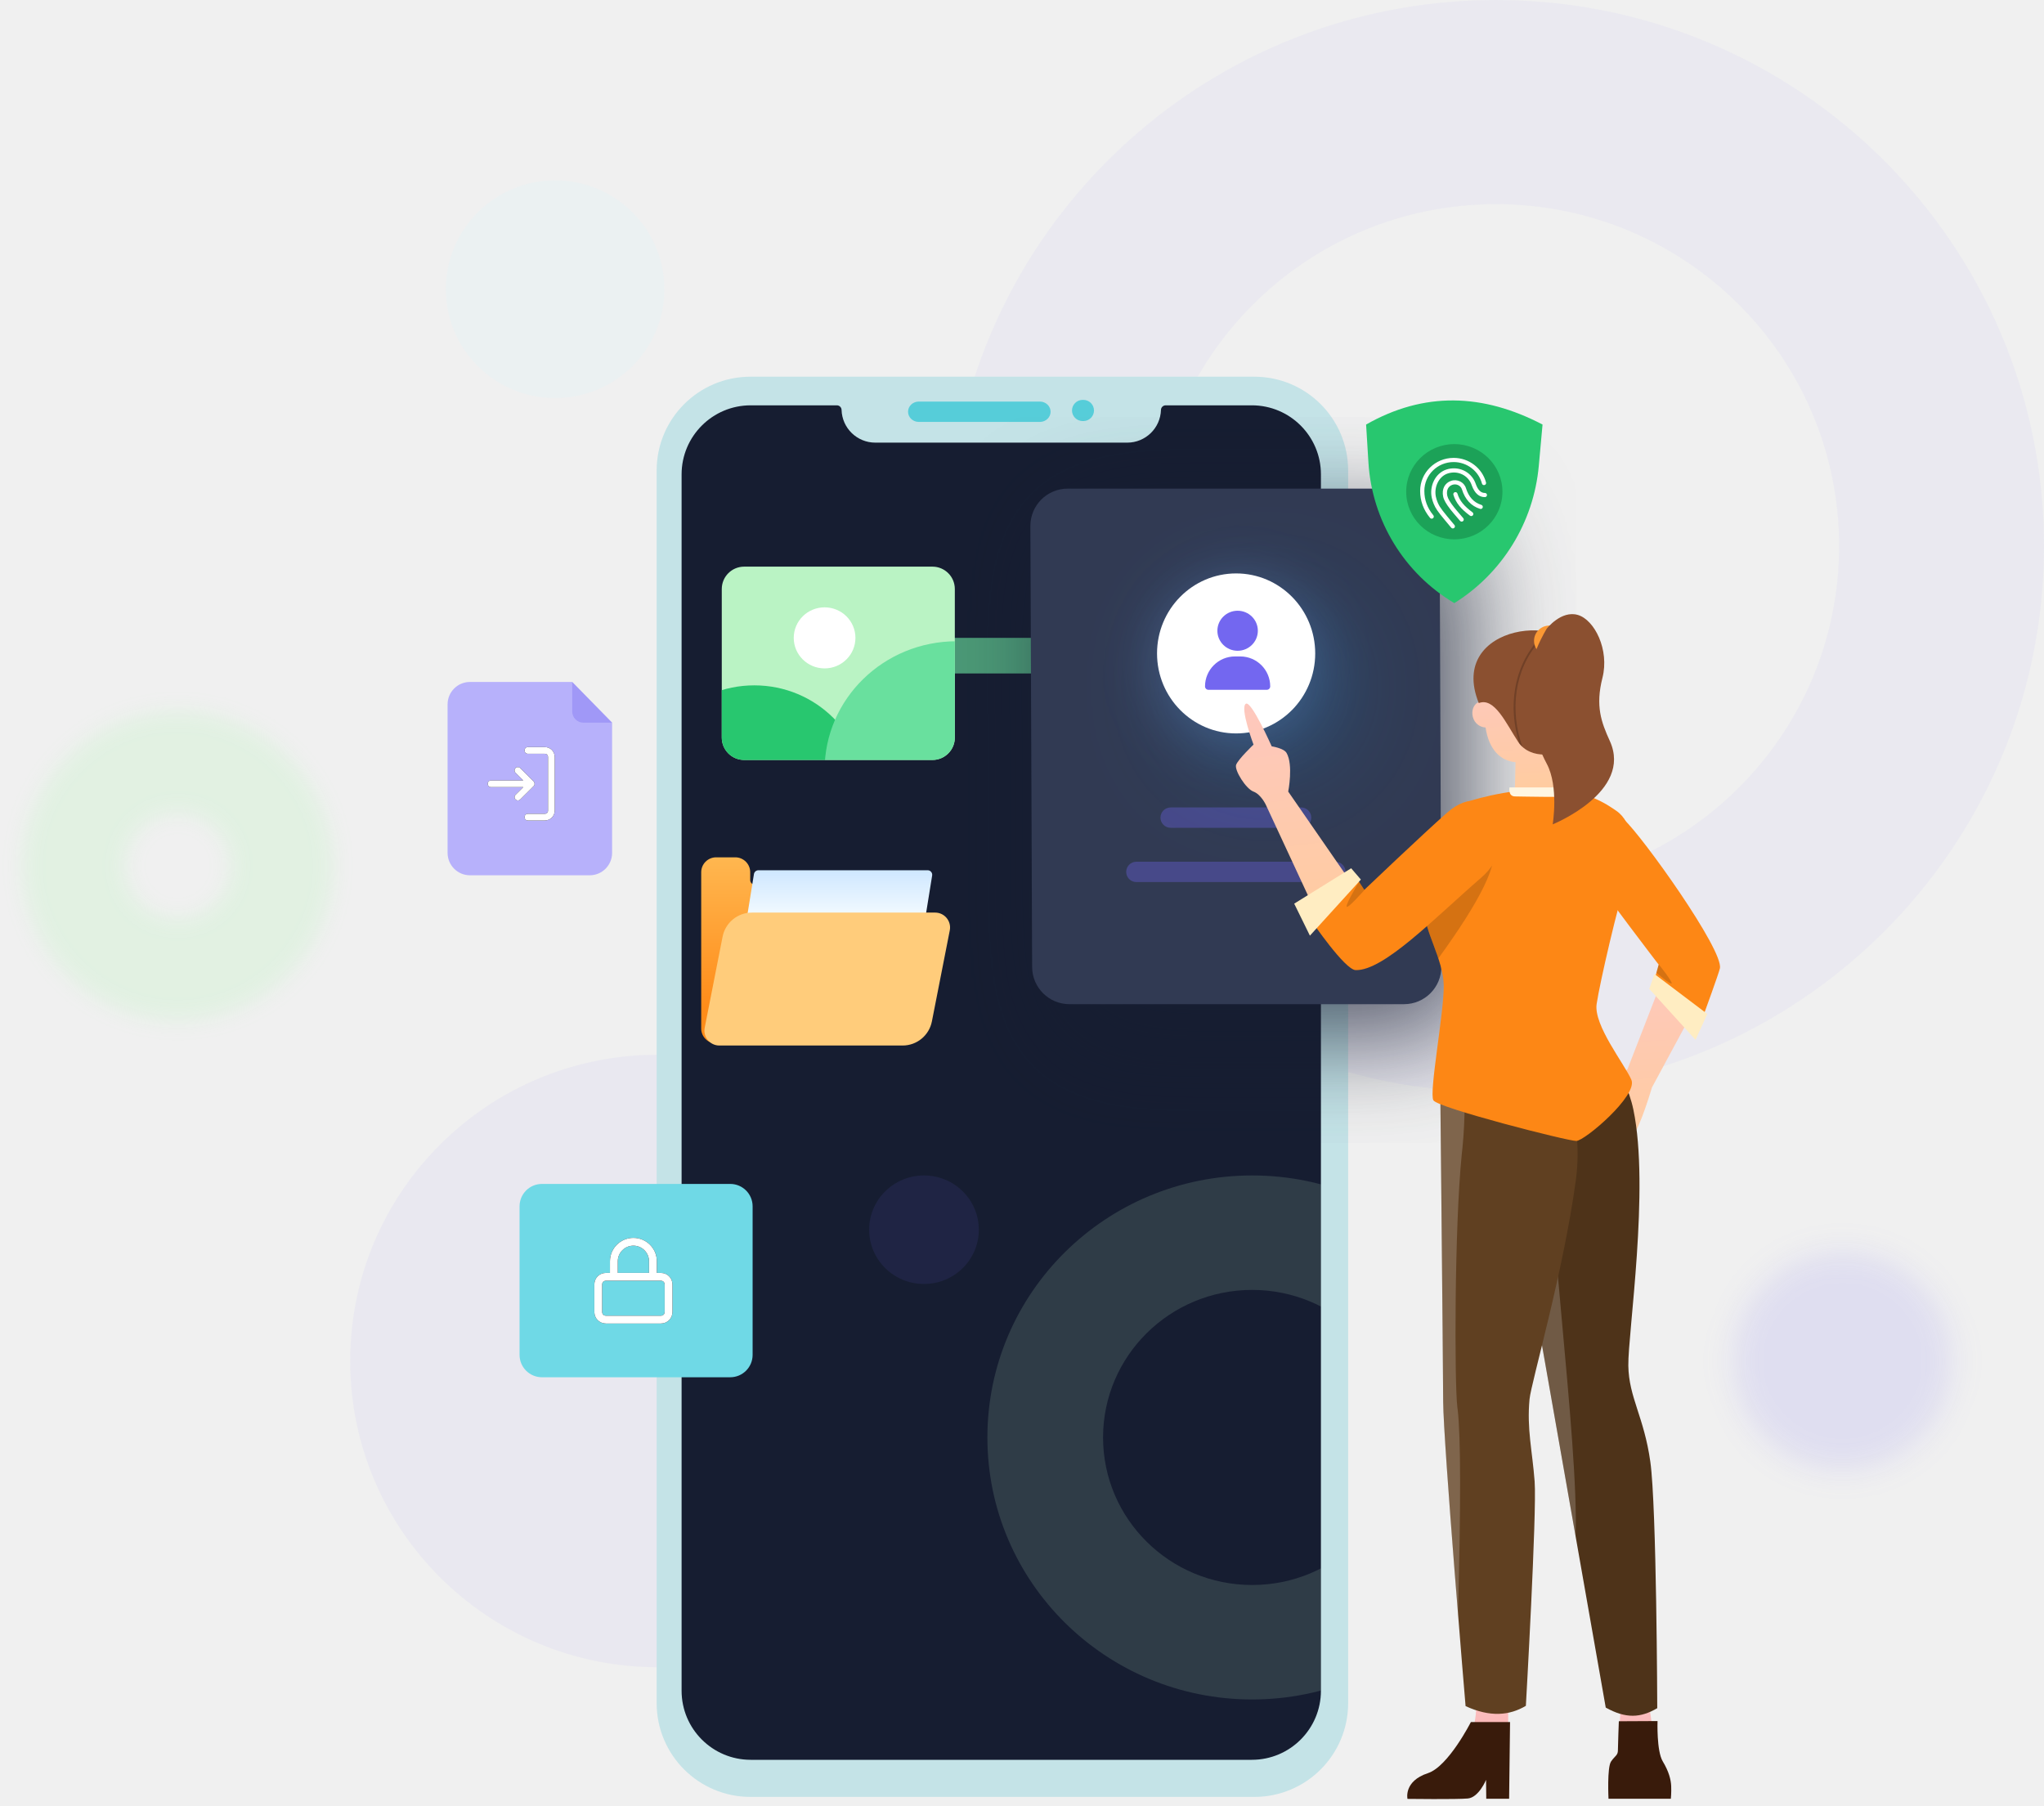
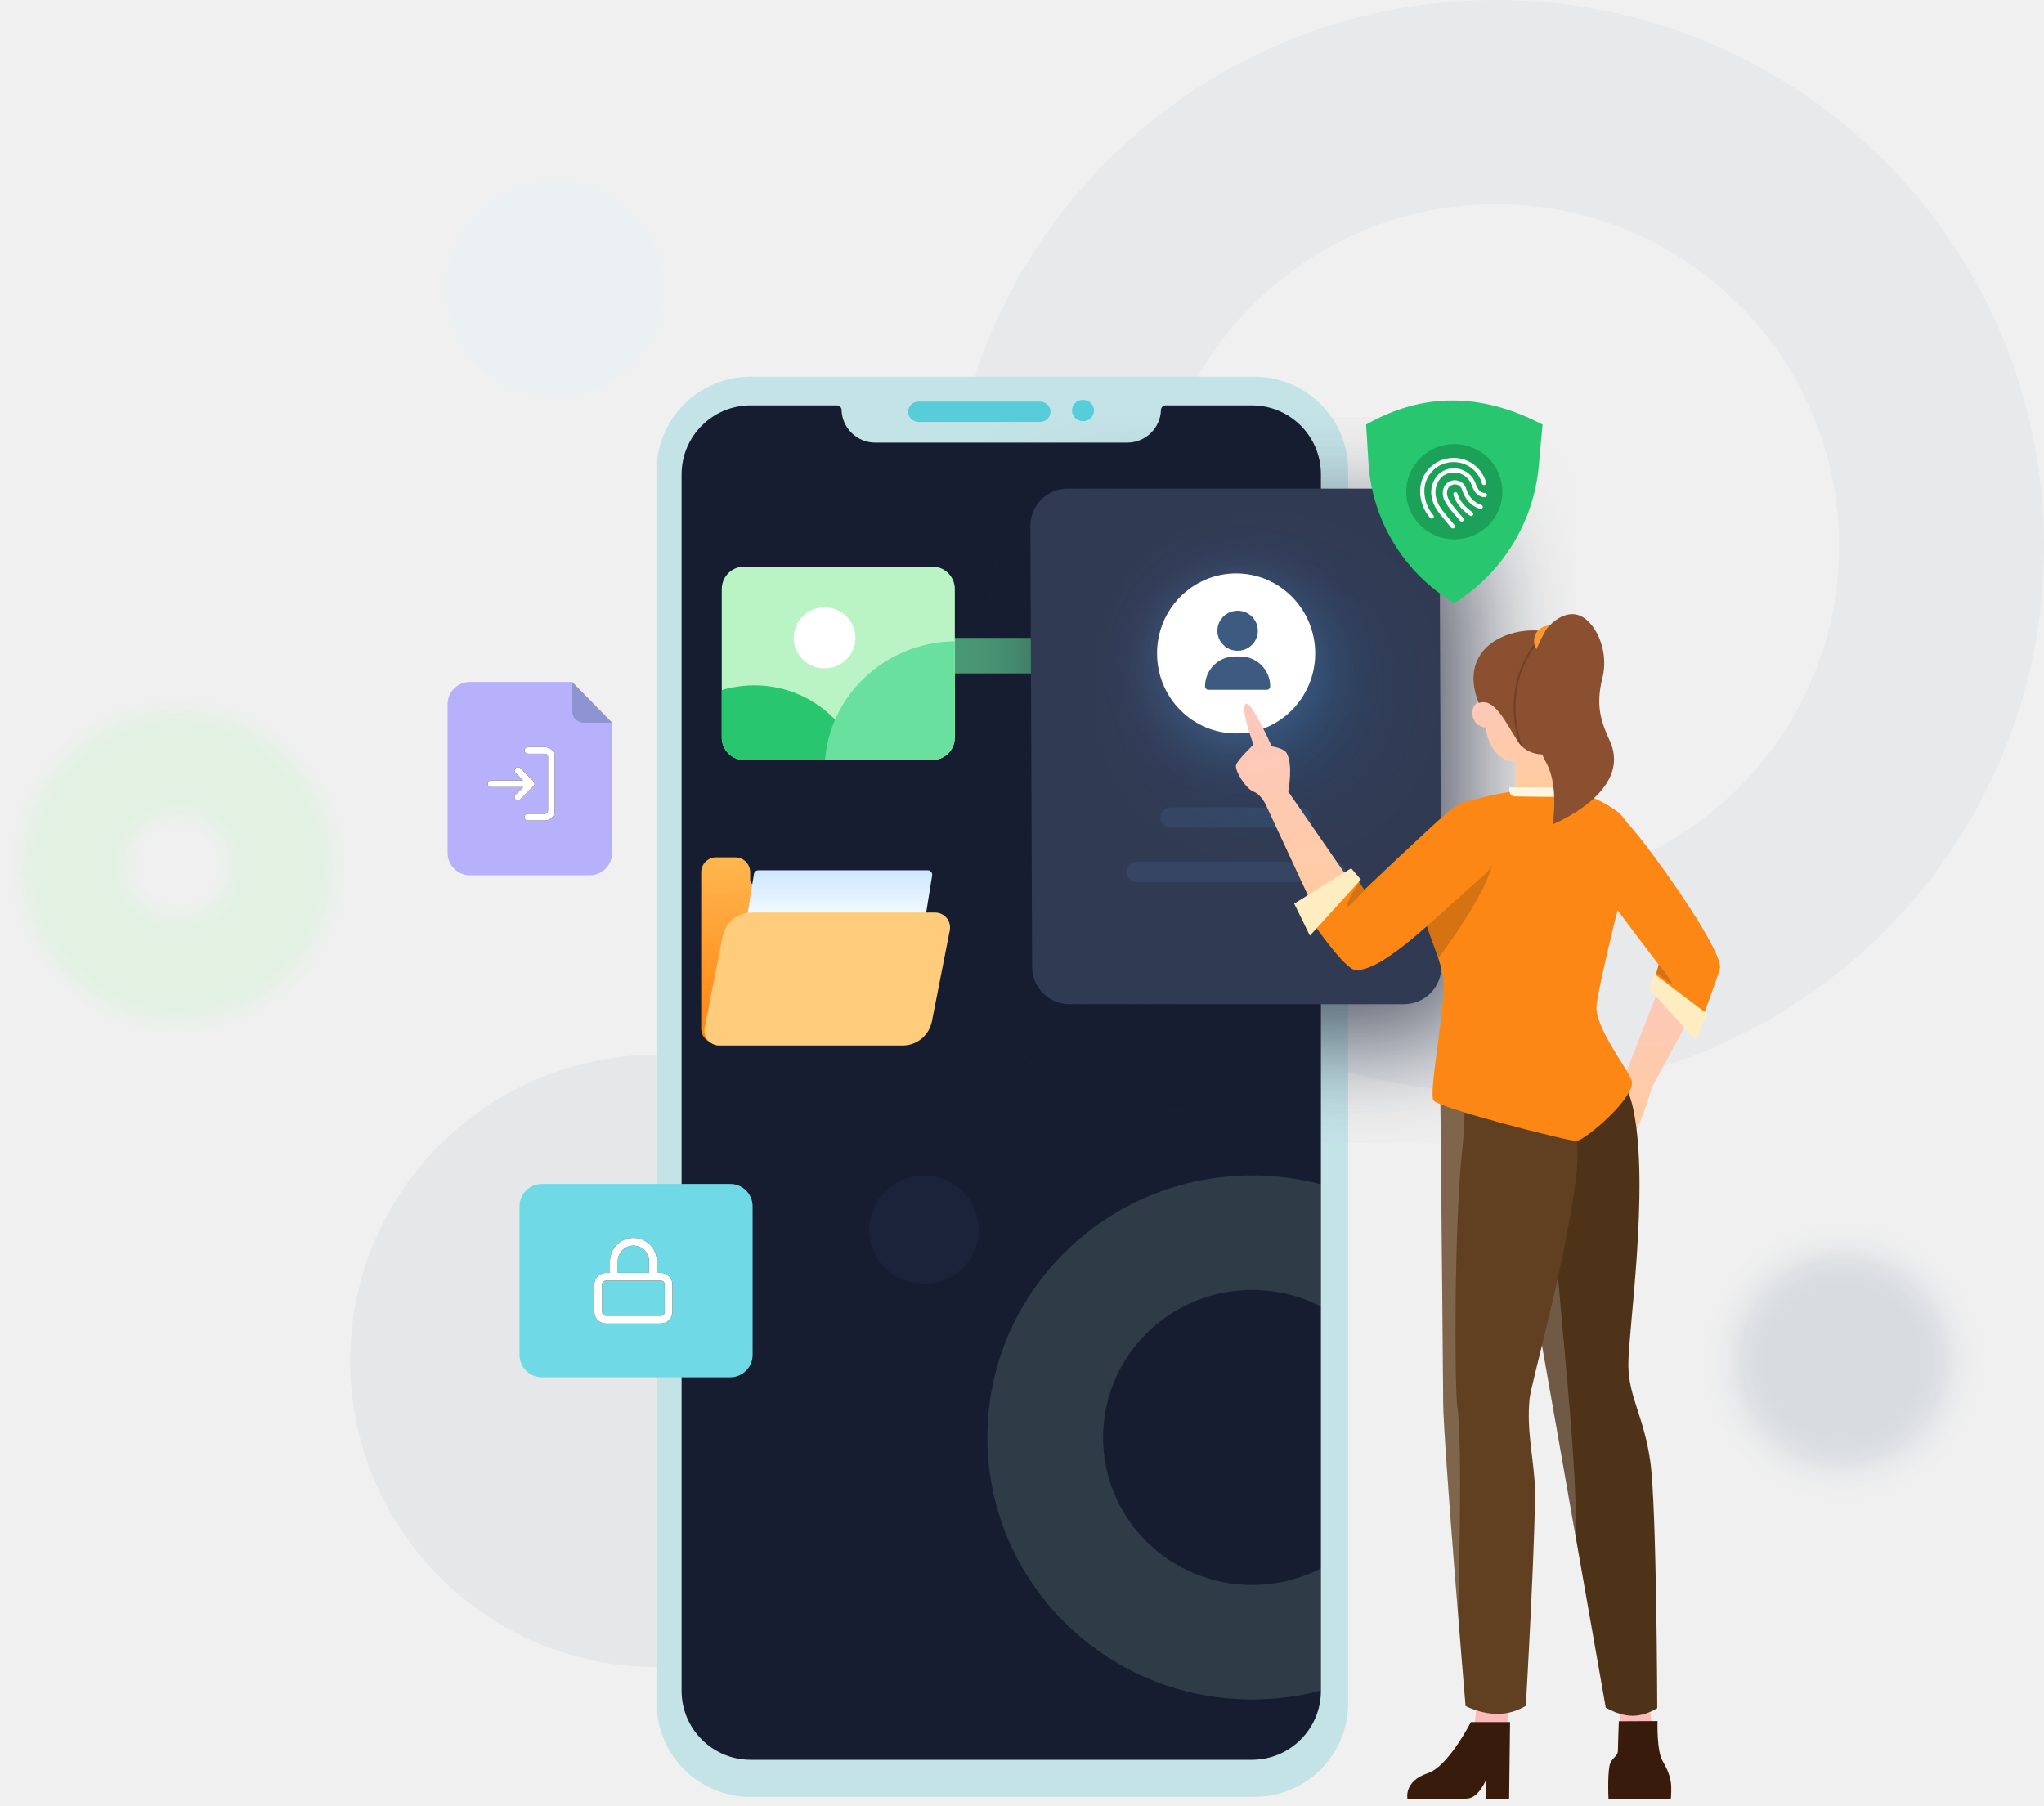
<svg xmlns="http://www.w3.org/2000/svg" width="548" height="484" viewBox="0 0 548 484" fill="none">
  <g id="Illustration">
    <g id="Shape">
-       <path id="Oval" opacity="0.053" fill-rule="evenodd" clip-rule="evenodd" d="M548 146.415C548 65.552 482.211 0 401.056 0C319.901 0 254.111 65.552 254.111 146.415C254.111 227.278 319.901 292.831 401.056 292.831C482.211 292.831 548 227.278 548 146.415ZM309.044 146.415C309.044 95.781 350.239 54.735 401.056 54.735C451.872 54.735 493.067 95.781 493.067 146.415C493.067 197.049 451.872 238.096 401.056 238.096C350.239 238.096 309.044 197.049 309.044 146.415Z" fill="#7367F0" />
+       <path id="Oval" opacity="0.053" fill-rule="evenodd" clip-rule="evenodd" d="M548 146.415C548 65.552 482.211 0 401.056 0C319.901 0 254.111 65.552 254.111 146.415C254.111 227.278 319.901 292.831 401.056 292.831C482.211 292.831 548 227.278 548 146.415ZM309.044 146.415C309.044 95.781 350.239 54.735 401.056 54.735C451.872 54.735 493.067 95.781 493.067 146.415C493.067 197.049 451.872 238.096 401.056 238.096C350.239 238.096 309.044 197.049 309.044 146.415Z" fill="#3D5A80" />
      <g id="Oval_2" opacity="0.141" filter="url(#filter0_f)">
        <path fill-rule="evenodd" clip-rule="evenodd" d="M89.314 232.166C89.314 209.243 70.664 190.659 47.657 190.659C24.651 190.659 6 209.243 6 232.166C6 255.09 24.651 273.673 47.657 273.673C70.664 273.673 89.314 255.09 89.314 232.166ZM33.466 232.166C33.466 224.357 39.82 218.027 47.657 218.027C55.495 218.027 61.848 224.357 61.848 232.166C61.848 239.976 55.495 246.306 47.657 246.306C39.82 246.306 33.466 239.976 33.466 232.166Z" fill="#8BF78F" />
      </g>
-       <ellipse id="Oval_3" cx="176.29" cy="364.898" rx="82.399" ry="82.102" fill="#7367F0" fill-opacity="0.061" />
+       <ellipse id="Oval_3" cx="176.29" cy="364.898" rx="82.399" ry="82.102" fill="#3D5A80" fill-opacity="0.061" />
      <ellipse id="Oval_4" opacity="0.141" cx="148.825" cy="77.541" rx="29.297" ry="29.192" fill="#CEF5FF" />
      <g id="Oval_5" filter="url(#filter1_f)">
-         <ellipse cx="493.983" cy="364.898" rx="29.297" ry="29.192" fill="#7367F0" fill-opacity="0.136" />
+         <ellipse cx="493.983" cy="364.898" rx="29.297" ry="29.192" fill="#3D5A80" fill-opacity="0.136" />
      </g>
    </g>
    <g id="File Organizer">
      <g id="Phone3">
        <path id="Rectangle" fill-rule="evenodd" clip-rule="evenodd" d="M176.051 126.137C176.051 112.254 187.305 101 201.188 101H336.301C350.184 101 361.438 112.254 361.438 126.137V456.637C361.438 470.52 350.184 481.774 336.301 481.774H201.188C187.305 481.774 176.051 470.52 176.051 456.637V126.137Z" fill="#C4E3E7" />
        <g id="Group 48">
          <path id="Rectangle_2" fill-rule="evenodd" clip-rule="evenodd" d="M182.737 127.195C182.737 116.966 191.03 108.673 201.259 108.673H224.364C225.046 108.673 225.605 109.216 225.625 109.898V109.898C225.768 114.787 229.772 118.676 234.663 118.676H302.219C307.11 118.676 311.114 114.787 311.257 109.898V109.898C311.277 109.216 311.835 108.673 312.518 108.673H335.622C345.852 108.673 354.144 116.966 354.144 127.195V453.306C354.144 463.535 345.852 471.828 335.622 471.828H201.259C191.03 471.828 182.737 463.535 182.737 453.306V127.195Z" fill="#161D31" />
          <mask id="mask0" mask-type="alpha" maskUnits="userSpaceOnUse" x="182" y="108" width="173" height="364">
            <path id="Rectangle_3" fill-rule="evenodd" clip-rule="evenodd" d="M182.737 127.195C182.737 116.966 191.03 108.673 201.259 108.673H224.364C225.046 108.673 225.605 109.216 225.625 109.898V109.898C225.768 114.787 229.772 118.676 234.663 118.676H302.219C307.11 118.676 311.114 114.787 311.257 109.898V109.898C311.277 109.216 311.835 108.673 312.518 108.673H335.622C345.852 108.673 354.144 116.966 354.144 127.195V453.306C354.144 463.535 345.852 471.828 335.622 471.828H201.259C191.03 471.828 182.737 463.535 182.737 453.306V127.195Z" fill="white" />
          </mask>
          <g mask="url(#mask0)">
-             <ellipse id="Oval_6" opacity="0.099" cx="247.722" cy="329.703" rx="14.702" ry="14.55" fill="#7367F0" />
+             <ellipse id="Oval_6" opacity="0.099" cx="247.722" cy="329.703" rx="14.702" ry="14.55" fill="#3D5A80" />
            <path id="Oval_7" opacity="0.141" fill-rule="evenodd" clip-rule="evenodd" d="M335.704 315.153C374.906 315.153 406.686 346.604 406.686 385.401C406.686 424.198 374.906 455.649 335.704 455.649C296.501 455.649 264.722 424.198 264.722 385.401C264.722 346.604 296.501 315.153 335.704 315.153ZM335.704 345.844C313.629 345.844 295.733 363.555 295.733 385.401C295.733 407.248 313.629 424.958 335.704 424.958C357.779 424.958 375.674 407.248 375.674 385.401C375.674 363.555 357.779 345.844 335.704 345.844Z" fill="#C8F5D0" />
            <path id="Rectangle_4" fill-rule="evenodd" clip-rule="evenodd" d="M203.617 175.795C203.617 173.158 205.755 171.021 208.391 171.021H329.781C332.417 171.021 334.555 173.158 334.555 175.795V175.795C334.555 178.431 332.417 180.569 329.781 180.569H208.391C205.755 180.569 203.617 178.431 203.617 175.795V175.795Z" fill="#68DE9E" fill-opacity="0.642" />
          </g>
        </g>
        <path id="Path" d="M278.793 107.666C280.378 107.666 281.664 108.888 281.664 110.394C281.664 111.868 280.435 113.068 278.898 113.121L278.793 113.122H246.324C244.738 113.122 243.452 111.901 243.452 110.394C243.452 108.921 244.681 107.721 246.218 107.668L246.324 107.666H278.793Z" fill="#56CDD9" />
        <path id="Path_2" d="M290.429 107.211C292.015 107.211 293.301 108.484 293.301 110.053C293.301 111.588 292.072 112.838 290.535 112.893L290.429 112.895H290.279C288.693 112.895 287.407 111.623 287.407 110.053C287.407 108.519 288.636 107.268 290.173 107.213L290.279 107.211H290.429Z" fill="#56CDD9" />
      </g>
      <g id="Icon54">
        <g id="Group 37">
          <path id="Rectangle_5" fill-rule="evenodd" clip-rule="evenodd" d="M187.996 233.861C187.996 231.652 189.787 229.861 191.996 229.861L197.132 229.861C199.341 229.861 201.132 231.652 201.132 233.861V235.965C201.132 236.638 201.678 237.184 202.351 237.184H243.654C245.864 237.184 247.654 238.975 247.654 241.184V275.755C247.654 277.964 245.864 279.755 243.654 279.755H191.996C189.787 279.755 187.996 277.964 187.996 275.755V233.861Z" fill="url(#paint0_linear)" />
          <path id="Rectangle_6" fill-rule="evenodd" clip-rule="evenodd" d="M202.134 234.351C202.23 233.76 202.74 233.326 203.338 233.326H248.707C249.458 233.326 250.031 233.998 249.911 234.739L243.1 276.997C243.005 277.588 242.495 278.022 241.897 278.022H196.527C195.776 278.022 195.204 277.35 195.323 276.609L202.134 234.351Z" fill="url(#paint1_linear)" />
          <path id="Rectangle_7" fill-rule="evenodd" clip-rule="evenodd" d="M250.713 244.677C253.232 244.677 255.124 246.976 254.638 249.448L249.842 273.86C249.105 277.612 245.816 280.318 241.992 280.318H192.858C190.34 280.318 188.448 278.018 188.933 275.547L193.73 251.135C194.467 247.383 197.756 244.677 201.579 244.677L250.713 244.677Z" fill="#FFCC7B" />
        </g>
      </g>
      <g id="Group 28">
        <path id="Rectangle_8" fill-rule="evenodd" clip-rule="evenodd" d="M120 188.842C120 185.528 122.686 182.842 126 182.842H153.414L164.105 193.754V228.675C164.105 231.989 161.419 234.675 158.105 234.675H126C122.686 234.675 120 231.989 120 228.675V188.842Z" fill="#B7B1FB" />
        <g id="Icon">
          <path id="Mask" fill-rule="evenodd" clip-rule="evenodd" d="M146.031 219.984C147.557 219.984 148.724 218.821 148.724 217.3V202.986C148.724 201.465 147.557 200.302 146.031 200.302H141.543C141.005 200.302 140.646 200.66 140.646 201.197C140.646 201.734 141.005 202.092 141.543 202.092H146.031C146.57 202.092 146.929 202.45 146.929 202.986V217.3C146.929 217.837 146.57 218.195 146.031 218.195H141.543C141.005 218.195 140.646 218.553 140.646 219.089C140.646 219.626 141.005 219.984 141.543 219.984H146.031ZM143.249 209.785C143.338 210.054 143.338 210.322 143.249 210.501C143.249 210.591 143.159 210.68 143.069 210.77L139.479 214.348C139.299 214.527 139.03 214.616 138.85 214.616C138.671 214.616 138.401 214.527 138.222 214.348C137.863 213.99 137.863 213.453 138.222 213.096L140.286 211.038H131.669C131.131 211.038 130.771 210.68 130.771 210.143C130.771 209.607 131.131 209.249 131.669 209.249H140.286L138.222 207.191C137.863 206.833 137.863 206.296 138.222 205.939C138.581 205.581 139.12 205.581 139.479 205.939L143.069 209.517C143.114 209.562 143.136 209.607 143.159 209.651C143.181 209.696 143.204 209.741 143.249 209.785Z" fill="black" />
          <mask id="mask1" mask-type="alpha" maskUnits="userSpaceOnUse" x="130" y="200" width="19" height="20">
            <path id="Mask_2" fill-rule="evenodd" clip-rule="evenodd" d="M146.031 219.984C147.557 219.984 148.724 218.821 148.724 217.3V202.986C148.724 201.465 147.557 200.302 146.031 200.302H141.543C141.005 200.302 140.646 200.66 140.646 201.197C140.646 201.734 141.005 202.092 141.543 202.092H146.031C146.57 202.092 146.929 202.45 146.929 202.986V217.3C146.929 217.837 146.57 218.195 146.031 218.195H141.543C141.005 218.195 140.646 218.553 140.646 219.089C140.646 219.626 141.005 219.984 141.543 219.984H146.031ZM143.249 209.785C143.338 210.054 143.338 210.322 143.249 210.501C143.249 210.591 143.159 210.68 143.069 210.77L139.479 214.348C139.299 214.527 139.03 214.616 138.85 214.616C138.671 214.616 138.401 214.527 138.222 214.348C137.863 213.99 137.863 213.453 138.222 213.096L140.286 211.038H131.669C131.131 211.038 130.771 210.68 130.771 210.143C130.771 209.607 131.131 209.249 131.669 209.249H140.286L138.222 207.191C137.863 206.833 137.863 206.296 138.222 205.939C138.581 205.581 139.12 205.581 139.479 205.939L143.069 209.517C143.114 209.562 143.136 209.607 143.159 209.651C143.181 209.696 143.204 209.741 143.249 209.785Z" fill="white" />
          </mask>
          <g mask="url(#mask1)">
            <g id="Icon Color">
              <rect id="ð¨ Icon Color" x="128.977" y="199.408" width="21.543" height="21.471" fill="white" />
            </g>
          </g>
        </g>
-         <path id="Path_3" opacity="0.34" d="M164.106 193.754H156.414C154.757 193.754 153.414 192.411 153.414 190.754V182.842L164.106 193.754Z" fill="#7367F0" />
+         <path id="Path_3" opacity="0.34" d="M164.106 193.754H156.414C154.757 193.754 153.414 192.411 153.414 190.754V182.842L164.106 193.754Z" fill="#3D5A80" />
      </g>
      <g id="Group">
        <path id="Rectangle_9" fill-rule="evenodd" clip-rule="evenodd" d="M139.296 323.427C139.296 320.113 141.982 317.427 145.296 317.427H195.778C199.092 317.427 201.778 320.113 201.778 323.427V363.26C201.778 366.574 199.092 369.26 195.778 369.26H145.296C141.982 369.26 139.296 366.574 139.296 363.26V323.427Z" fill="#6FD9E6" />
        <g id="Icon_2">
          <path id="Mask_3" fill-rule="evenodd" clip-rule="evenodd" d="M177.147 341.283H176.1V338.152C176.1 334.708 173.272 331.89 169.816 331.89C166.36 331.89 163.533 334.708 163.533 338.152V341.283H162.485C160.705 341.283 159.344 342.64 159.344 344.415V351.721C159.344 353.495 160.705 354.852 162.485 354.852H177.147C178.927 354.852 180.289 353.495 180.289 351.721V344.415C180.289 342.64 178.927 341.283 177.147 341.283ZM165.627 338.152C165.627 335.856 167.512 333.977 169.816 333.977C172.12 333.977 174.005 335.856 174.005 338.152V341.283H165.627V338.152ZM177.147 352.764C177.775 352.764 178.194 352.347 178.194 351.721V344.415C178.194 343.788 177.775 343.371 177.147 343.371H162.485C161.857 343.371 161.438 343.788 161.438 344.415V351.721C161.438 352.347 161.857 352.764 162.485 352.764H177.147Z" fill="black" />
          <mask id="mask2" mask-type="alpha" maskUnits="userSpaceOnUse" x="159" y="331" width="22" height="24">
            <path id="Mask_4" fill-rule="evenodd" clip-rule="evenodd" d="M177.147 341.283H176.1V338.152C176.1 334.708 173.272 331.89 169.816 331.89C166.36 331.89 163.533 334.708 163.533 338.152V341.283H162.485C160.705 341.283 159.344 342.64 159.344 344.415V351.721C159.344 353.495 160.705 354.852 162.485 354.852H177.147C178.927 354.852 180.289 353.495 180.289 351.721V344.415C180.289 342.64 178.927 341.283 177.147 341.283ZM165.627 338.152C165.627 335.856 167.512 333.977 169.816 333.977C172.12 333.977 174.005 335.856 174.005 338.152V341.283H165.627V338.152ZM177.147 352.764C177.775 352.764 178.194 352.347 178.194 351.721V344.415C178.194 343.788 177.775 343.371 177.147 343.371H162.485C161.857 343.371 161.438 343.788 161.438 344.415V351.721C161.438 352.347 161.857 352.764 162.485 352.764H177.147Z" fill="white" />
          </mask>
          <g mask="url(#mask2)">
            <g id="Icon Color_2">
              <rect id="ð¨ Icon Color_2" x="157.249" y="330.846" width="25.134" height="25.049" fill="white" />
            </g>
          </g>
        </g>
      </g>
      <g id="Group 34">
        <path id="Rectangle_10" d="M193.509 157.924C193.509 154.61 196.195 151.924 199.509 151.924H249.991C253.305 151.924 255.991 154.61 255.991 157.924V197.757C255.991 201.071 253.305 203.757 249.991 203.757H199.509C196.195 203.757 193.509 201.071 193.509 197.757V157.924Z" fill="#BAF3C4" />
        <mask id="mask3" mask-type="alpha" maskUnits="userSpaceOnUse" x="193" y="151" width="63" height="53">
          <path id="Rectangle_11" d="M193.509 157.924C193.509 154.61 196.195 151.924 199.509 151.924H249.991C253.305 151.924 255.991 154.61 255.991 157.924V197.757C255.991 201.071 253.305 203.757 249.991 203.757H199.509C196.195 203.757 193.509 201.071 193.509 197.757V157.924Z" fill="white" />
        </mask>
        <g mask="url(#mask3)">
          <ellipse id="Oval_8" cx="221.074" cy="171.021" rx="8.27" ry="8.184" fill="white" />
          <ellipse id="Oval_9" cx="202.238" cy="213.306" rx="29.863" ry="29.554" fill="#28C76F" />
          <ellipse id="Oval_10" cx="256.45" cy="206.485" rx="35.376" ry="34.556" fill="#69E09E" />
        </g>
      </g>
      <g id="Group 23">
        <g id="Rectangle_12" filter="url(#filter2_d)">
          <path fill-rule="evenodd" clip-rule="evenodd" d="M276.246 141.049C276.224 135.51 280.708 131.009 286.246 131.009L375.958 131.009C381.465 131.009 385.936 135.462 385.958 140.969L386.429 259.191C386.451 264.729 381.968 269.231 376.429 269.231H286.718C281.21 269.231 276.74 264.778 276.718 259.271L276.246 141.049Z" fill="#313A53" />
        </g>
-         <path id="Rectangle_13" opacity="0.34" d="M311.123 219.216C311.123 217.71 312.344 216.488 313.851 216.488H348.825C350.332 216.488 351.553 217.71 351.553 219.216V219.216C351.553 220.723 350.332 221.944 348.825 221.944H313.851C312.344 221.944 311.123 220.723 311.123 219.216V219.216Z" fill="#7367F0" />
-         <path id="Rectangle_14" opacity="0.34" d="M301.935 233.766C301.935 232.259 303.156 231.038 304.663 231.038H358.014C359.52 231.038 360.742 232.259 360.742 233.766V233.766C360.742 235.273 359.52 236.494 358.014 236.494H304.663C303.156 236.494 301.935 235.273 301.935 233.766V233.766Z" fill="#7367F0" />
+         <path id="Rectangle_13" opacity="0.34" d="M311.123 219.216C311.123 217.71 312.344 216.488 313.851 216.488H348.825C350.332 216.488 351.553 217.71 351.553 219.216V219.216C351.553 220.723 350.332 221.944 348.825 221.944H313.851C312.344 221.944 311.123 220.723 311.123 219.216V219.216Z" fill="#3D5A80" />
+         <path id="Rectangle_14" opacity="0.34" d="M301.935 233.766C301.935 232.259 303.156 231.038 304.663 231.038H358.014C359.52 231.038 360.742 232.259 360.742 233.766V233.766C360.742 235.273 359.52 236.494 358.014 236.494H304.663C303.156 236.494 301.935 235.273 301.935 233.766V233.766Z" fill="#3D5A80" />
        <g id="Icon8">
          <g id="Oval_11" filter="url(#filter3_dd)">
            <ellipse cx="331.407" cy="175.192" rx="21.203" ry="21.45" fill="white" />
          </g>
          <g id="Group 70">
-             <path id="Combined Shape" fill-rule="evenodd" clip-rule="evenodd" d="M331.807 174.481C334.802 174.481 337.231 172.078 337.231 169.113C337.231 166.149 334.802 163.746 331.807 163.746C328.811 163.746 326.383 166.149 326.383 169.113C326.383 172.078 328.811 174.481 331.807 174.481ZM331.097 176.001C326.663 176.001 323.068 179.595 323.068 184.029C323.068 184.536 323.479 184.947 323.986 184.947H339.628C340.134 184.947 340.545 184.536 340.545 184.029C340.545 179.595 336.951 176.001 332.517 176.001H331.097Z" fill="#7367F0" />
+             <path id="Combined Shape" fill-rule="evenodd" clip-rule="evenodd" d="M331.807 174.481C334.802 174.481 337.231 172.078 337.231 169.113C337.231 166.149 334.802 163.746 331.807 163.746C328.811 163.746 326.383 166.149 326.383 169.113C326.383 172.078 328.811 174.481 331.807 174.481ZM331.097 176.001C326.663 176.001 323.068 179.595 323.068 184.029C323.068 184.536 323.479 184.947 323.986 184.947H339.628C340.134 184.947 340.545 184.536 340.545 184.029C340.545 179.595 336.951 176.001 332.517 176.001H331.097Z" fill="#3D5A80" />
          </g>
        </g>
      </g>
      <g id="Wom3.5">
        <g id="RArm">
          <path id="Path_4" fill-rule="evenodd" clip-rule="evenodd" d="M436.346 286.631C436.346 286.631 426.071 296.69 426.701 297.674C427.331 298.664 432.509 296.363 432.509 296.363C432.509 296.363 426.049 306.93 427.378 307.742C428.707 308.554 435.504 306.91 437.588 304.732C439.672 302.554 442.889 291.562 442.889 291.562L458.517 262.597L447.183 258.715L436.346 286.631Z" fill="url(#paint2_linear)" />
          <path id="Path_5" fill-rule="evenodd" clip-rule="evenodd" d="M425.853 233.087C430.168 239.723 444.693 258.633 444.693 258.633L443.635 262.406L456.984 271.463C456.984 271.463 460.776 261.095 461.105 259.636C462.19 254.825 440.26 224.12 435.35 219.683C427.618 212.697 419.258 222.947 425.853 233.087Z" fill="#FD8715" />
          <path id="Path_6" fill-rule="evenodd" clip-rule="evenodd" d="M448.166 263.653C448.415 263.173 444.716 258.565 444.716 258.565L444.089 260.806C444.089 260.806 447.917 264.134 448.166 263.653Z" fill="black" fill-opacity="0.16" />
          <path id="Path 70" fill-rule="evenodd" clip-rule="evenodd" d="M443.552 261.14L457.734 271.858L454.574 278.79L442.174 265.14L443.552 261.14Z" fill="#FFEDC2" />
        </g>
        <g id="RLeg">
          <path id="Path_7" fill-rule="evenodd" clip-rule="evenodd" d="M434.6 456.208L433.812 469.49L443.91 469.75L442.012 456.208H434.6Z" fill="url(#paint3_linear)" />
          <path id="Path_8" fill-rule="evenodd" clip-rule="evenodd" d="M444.389 461.44C444.389 461.44 444.105 469.439 445.779 472.232C447.463 475.024 447.974 477.189 448.048 478.859C448.128 480.65 447.957 482.272 447.957 482.272H431.244C431.244 482.272 430.826 473.856 431.933 472.269C433.039 470.683 433.766 470.655 433.766 469.253C433.774 467.851 434.014 461.493 434.014 461.493L444.389 461.44Z" fill="#391B0B" />
          <path id="Path_9" fill-rule="evenodd" clip-rule="evenodd" d="M399.024 278.88L425.219 276.062L425.604 276.416C427.471 278.176 435.584 286.352 437.916 297.527C442.317 318.624 436.426 357.589 436.557 366.134C436.681 374.678 440.761 379.833 442.456 391.914C444.152 403.995 444.312 457.987 444.312 457.987C439.817 460.623 435.861 460.812 430.502 457.828L399.024 278.88Z" fill="#4E3319" />
          <path id="Path_10" fill-rule="evenodd" clip-rule="evenodd" d="M422.423 411.899L399.024 278.88L413.589 277.313C414.238 323.523 423.295 385.987 422.423 411.899Z" fill="white" fill-opacity="0.192" />
        </g>
        <g id="LLeg">
          <path id="Path_11" fill-rule="evenodd" clip-rule="evenodd" d="M404.39 454.811L395.779 454.949C395.779 454.949 396.345 463.795 393.034 466.791L392.853 466.948C388.856 470.263 404.277 469.067 404.277 469.067L404.39 454.811Z" fill="url(#paint4_linear)" />
          <path id="Path_12" fill-rule="evenodd" clip-rule="evenodd" d="M404.847 461.706L404.599 482.264L398.467 482.269L398.414 477.203C398.414 477.203 396.48 481.926 393.524 482.199C390.56 482.472 377.35 482.304 377.35 482.304C377.35 482.304 376.252 477.562 382.828 475.408C388.297 473.618 394.345 461.706 394.345 461.706H404.847Z" fill="#391B0B" />
          <path id="Path_13" fill-rule="evenodd" clip-rule="evenodd" d="M386.031 280.708L415.445 279.722L415.665 280.124C417.092 282.804 424.913 298.489 422.498 316.319C419.109 341.345 410.492 370.683 410.07 375.165C409.318 383.155 410.822 388.941 411.439 397.194C412.056 405.448 409.087 457.355 409.087 457.355C404.722 459.953 399.528 460.463 392.925 457.434C392.925 457.434 386.964 386.928 386.92 375.77C386.876 364.612 386.031 280.708 386.031 280.708Z" fill="#604021" />
          <path id="Path_14" fill-rule="evenodd" clip-rule="evenodd" d="M392.084 307.777L391.889 309.631C389.928 329.183 389.943 370.705 390.702 377.109L390.806 377.934C391.648 385.16 391.676 403.505 390.888 432.97L389.864 420.255C387.921 395.79 386.94 380.961 386.92 375.77L386.884 370.396C386.715 348.67 386.031 280.708 386.031 280.708L392.235 280.5C392.898 291.229 392.847 300.321 392.084 307.777Z" fill="white" fill-opacity="0.192" />
        </g>
        <g id="Head">
          <path id="Path_15" fill-rule="evenodd" clip-rule="evenodd" d="M397.247 188.036C393.628 188.428 393.884 194.725 398.29 195.054C399.19 201.124 402.402 204.016 406.317 204.351L406.1 213.533L423.418 213.523C423.418 213.523 418.542 207.036 418.785 198.157C419.028 189.276 418.622 180.934 418.622 180.934L396.19 181.333L397.247 188.036Z" fill="url(#paint5_linear)" />
          <path id="Path_16" fill-rule="evenodd" clip-rule="evenodd" d="M396.459 188.508C400.674 186.858 403.788 193.961 407.013 198.898C410.239 203.835 418.595 202.996 419.747 198.898C424.107 189.922 427.865 177.72 422.776 176.718C422.06 163.746 387.752 166.809 396.459 188.508Z" fill="#8B5030" />
          <path id="Combined Shape_2" fill-rule="evenodd" clip-rule="evenodd" d="M419.947 171.56H412.536H412.425L412.35 171.642C405.75 178.933 404.266 189.665 407.337 199.352C407.59 199.679 407.867 199.976 408.164 200.246C404.697 190.467 406.016 179.456 412.647 172.06H420.542C420.354 171.886 420.155 171.719 419.947 171.56Z" fill="black" fill-opacity="0.199" />
          <ellipse id="Oval_12" cx="415.413" cy="171.81" rx="4.135" ry="4.092" fill="#FB9934" />
        </g>
        <g id="Body">
          <path id="Path_17" fill-rule="evenodd" clip-rule="evenodd" d="M392.702 215.311C388.838 220.928 382.399 239.993 382.034 244.282C381.622 249.229 386.981 257.11 387.07 264.272C387.148 271.435 383.072 293.001 384.297 295.016C385.512 297.031 420.347 305.95 422.62 305.902C424.883 305.853 439.172 293.714 437.379 289.518C435.576 285.323 427.209 274.898 428.062 269.182C428.904 263.467 433.797 242.37 436.227 235.189C438.647 228.009 437.84 220.47 433.323 217.38C431.088 215.852 425.125 211.508 414.505 211.528C403.885 211.548 393.002 214.875 392.702 215.311Z" fill="#FD8715" />
          <path id="Path 68" fill-rule="evenodd" clip-rule="evenodd" d="M404.693 211.117C404.693 211.117 404.247 213.533 406.203 213.533C408.16 213.533 421.283 213.96 423.06 213.197C424.837 212.433 424.304 211.117 424.304 211.117H404.693Z" fill="#FFF6E1" />
          <path id="Path_18" fill-rule="evenodd" clip-rule="evenodd" d="M387.095 227.46L387.214 227.401C394.369 223.865 398.667 223.709 400.108 226.932C401.971 231.098 397.141 241.108 385.619 256.963C384.037 252.155 381.761 247.57 382.034 244.282C382.246 241.8 384.491 234.369 387.095 227.46Z" fill="black" fill-opacity="0.16" />
        </g>
        <g id="LArm">
          <path id="Path_19" fill-rule="evenodd" clip-rule="evenodd" d="M339.362 215.75C339.362 215.75 338.073 212.981 336.047 212.231C334.021 211.482 330.922 206.519 331.401 205.078C331.88 203.637 336.072 199.64 336.072 199.64C336.072 199.64 332.366 189.799 334.007 188.688C335.457 187.707 340.944 200.103 340.944 200.103C340.944 200.103 344.17 200.584 344.915 201.851C346.791 205.046 345.373 212.231 345.373 212.231L364.416 239.772L355.678 250.86L339.362 215.75Z" fill="url(#paint6_linear)" />
          <path id="Path_20" fill-rule="evenodd" clip-rule="evenodd" d="M387.976 217.886C381.536 223.548 365.782 238.571 365.782 238.571C365.782 238.571 363.441 235.022 363.441 235.022L351.66 246.961C351.66 246.961 360.547 260.007 363.441 260.098C370.982 260.335 384.493 246.246 397.195 235.244C408.583 225.38 399.982 207.33 387.976 217.886Z" fill="#FD8715" />
          <path id="Path_21" fill-rule="evenodd" clip-rule="evenodd" d="M365.829 238.589C365.829 238.589 361.41 243.647 361.045 243.095C360.681 242.544 364.379 236.395 364.379 236.395L365.829 238.589Z" fill="black" fill-opacity="0.16" />
          <path id="Path 69" fill-rule="evenodd" clip-rule="evenodd" d="M364.852 235.826L351.188 250.861L346.979 242.281L362.253 232.795L364.852 235.826Z" fill="#FFEDC2" />
        </g>
        <path id="Path_22" fill-rule="evenodd" clip-rule="evenodd" d="M414.689 168.553C414.689 168.553 418.558 163.565 423.026 164.874C427.494 166.182 431.536 174.204 429.617 181.744C427.707 189.285 429.282 193.586 431.598 198.668C437.82 212.339 416.278 221.019 416.278 221.019C416.278 221.019 417.959 210.889 414.689 204.772C411.322 198.472 409.41 190.394 409.41 185.45C409.41 176.854 414.689 168.553 414.689 168.553Z" fill="#8B5030" />
      </g>
      <g id="Group 39">
        <path id="Rectangle_15" fill-rule="evenodd" clip-rule="evenodd" d="M366.255 113.828C381.822 104.951 397.601 105.476 413.558 113.828L412.552 124.915C411.179 140.047 402.798 153.663 389.906 161.705V161.705V161.705C376.456 153.719 367.833 139.592 366.877 123.979L366.255 113.828Z" fill="#28C76F" />
        <ellipse id="Oval_13" cx="389.907" cy="131.836" rx="12.901" ry="12.767" fill="#1CA258" />
        <g id="Group 40">
          <path id="Path_23" fill-rule="evenodd" clip-rule="evenodd" d="M389.722 122.766C393.825 122.766 397.377 125.503 398.407 129.363C398.487 129.661 398.307 129.967 398.006 130.045C397.704 130.124 397.396 129.946 397.316 129.648C396.416 126.277 393.31 123.883 389.722 123.883C385.385 123.883 381.87 127.35 381.87 131.625C381.87 134.038 382.669 136.208 384.279 138.153C384.476 138.392 384.44 138.744 384.199 138.939C383.958 139.135 383.602 139.1 383.405 138.861C381.633 136.718 380.741 134.299 380.741 131.625C380.741 126.732 384.763 122.766 389.722 122.766Z" fill="white" />
          <path id="Path_24" fill-rule="evenodd" clip-rule="evenodd" d="M387.726 125.908C390.921 124.819 394.369 126.395 395.547 129.476L395.612 129.652C396.217 131.392 397.041 132.18 398.095 132.167C398.407 132.163 398.662 132.41 398.666 132.718C398.67 133.027 398.421 133.28 398.109 133.284C396.538 133.303 395.372 132.239 394.621 130.227L394.544 130.015C393.637 127.407 390.764 126.054 388.094 126.964C385.691 127.783 384.406 130.678 384.971 133.23C385.081 133.727 385.22 134.173 385.399 134.603L385.56 134.974C386.096 136.146 386.793 137.025 389.939 140.768C390.138 141.005 390.106 141.357 389.866 141.554C389.626 141.752 389.271 141.719 389.071 141.482L387.384 139.464C385.359 137.019 384.901 136.322 384.391 135.113L384.355 135.028C384.15 134.537 383.992 134.028 383.868 133.469C383.189 130.403 384.732 126.928 387.726 125.908Z" fill="white" />
          <path id="Path_25" fill-rule="evenodd" clip-rule="evenodd" d="M389.03 128.924C390.684 128.36 392.514 129.24 393.029 130.887C393.77 133.259 395.136 134.733 397.15 135.366C397.447 135.459 397.612 135.773 397.518 136.067C397.423 136.361 397.106 136.524 396.809 136.431C394.425 135.682 392.797 133.924 391.95 131.217C391.627 130.181 390.457 129.619 389.397 129.98C388.269 130.364 387.71 131.442 388.018 132.917C388.174 133.666 388.793 134.687 389.847 136.018L390.026 136.242C390.174 136.426 390.33 136.614 390.498 136.815L392.312 138.939C392.51 139.177 392.477 139.529 392.237 139.725C391.996 139.922 391.64 139.888 391.442 139.651L389.991 137.956L389.628 137.527C389.456 137.322 389.297 137.128 389.144 136.94L388.779 136.478C387.729 135.126 387.104 134.06 386.912 133.143C386.494 131.137 387.343 129.498 389.03 128.924Z" fill="white" />
          <path id="Path_26" fill-rule="evenodd" clip-rule="evenodd" d="M390.034 131.966C390.332 131.876 390.648 132.042 390.739 132.337C391.347 134.302 392.539 135.697 394.78 137.362C395.029 137.547 395.079 137.897 394.892 138.144C394.705 138.39 394.351 138.44 394.102 138.255C391.688 136.461 390.351 134.896 389.66 132.664C389.568 132.369 389.736 132.056 390.034 131.966Z" fill="white" />
        </g>
      </g>
    </g>
  </g>
  <defs>
    <filter id="filter0_f" x="0.563" y="185.223" width="94.187" height="93.887" filterUnits="userSpaceOnUse" color-interpolation-filters="sRGB">
      <feFlood flood-opacity="0" result="BackgroundImageFix" />
      <feBlend mode="normal" in="SourceGraphic" in2="BackgroundImageFix" result="shape" />
      <feGaussianBlur stdDeviation="2.718" result="effect1_foregroundBlur" />
    </filter>
    <filter id="filter1_f" x="456.531" y="327.551" width="74.904" height="74.693" filterUnits="userSpaceOnUse" color-interpolation-filters="sRGB">
      <feFlood flood-opacity="0" result="BackgroundImageFix" />
      <feBlend mode="normal" in="SourceGraphic" in2="BackgroundImageFix" result="shape" />
      <feGaussianBlur stdDeviation="4.077" result="effect1_foregroundBlur" />
    </filter>
    <filter id="filter2_d" x="256.246" y="112.009" width="166.183" height="194.222" filterUnits="userSpaceOnUse" color-interpolation-filters="sRGB">
      <feFlood flood-opacity="0" result="BackgroundImageFix" />
      <feColorMatrix in="SourceAlpha" type="matrix" values="0 0 0 0 0 0 0 0 0 0 0 0 0 0 0 0 0 0 127 0" />
      <feOffset dx="8" dy="9" />
      <feGaussianBlur stdDeviation="14" />
      <feColorMatrix type="matrix" values="0 0 0 0 0.086 0 0 0 0 0.114 0 0 0 0 0.192 0 0 0 0.7 0" />
      <feBlend mode="normal" in2="BackgroundImageFix" result="effect1_dropShadow" />
      <feBlend mode="normal" in="SourceGraphic" in2="effect1_dropShadow" result="shape" />
    </filter>
    <filter id="filter3_dd" x="290.204" y="134.743" width="98.405" height="98.899" filterUnits="userSpaceOnUse" color-interpolation-filters="sRGB">
      <feFlood flood-opacity="0" result="BackgroundImageFix" />
      <feColorMatrix in="SourceAlpha" type="matrix" values="0 0 0 0 0 0 0 0 0 0 0 0 0 0 0 0 0 0 127 0" />
      <feOffset dx="8" dy="9" />
      <feGaussianBlur stdDeviation="14" />
      <feColorMatrix type="matrix" values="0 0 0 0 0.076 0 0 0 0 0.583 0 0 0 0 0.879 0 0 0 0.229 0" />
      <feBlend mode="normal" in2="BackgroundImageFix" result="effect1_dropShadow" />
      <feColorMatrix in="SourceAlpha" type="matrix" values="0 0 0 0 0 0 0 0 0 0 0 0 0 0 0 0 0 0 127 0" />
      <feOffset dy="2" />
      <feGaussianBlur stdDeviation="7.5" />
      <feColorMatrix type="matrix" values="0 0 0 0 0.504 0 0 0 0 0.7 0 0 0 0 1 0 0 0 0.234 0" />
      <feBlend mode="normal" in2="effect1_dropShadow" result="effect2_dropShadow" />
      <feBlend mode="normal" in="SourceGraphic" in2="effect2_dropShadow" result="shape" />
    </filter>
    <linearGradient id="paint0_linear" x1="252.335" y1="270.363" x2="252.335" y2="212.641" gradientUnits="userSpaceOnUse">
      <stop stop-color="#FF8C19" />
      <stop offset="1" stop-color="#FFC967" />
    </linearGradient>
    <linearGradient id="paint1_linear" x1="245.482" y1="247.352" x2="245.482" y2="221.044" gradientUnits="userSpaceOnUse">
      <stop stop-color="#F8FDFF" />
      <stop offset="1" stop-color="#AAD4FF" />
    </linearGradient>
    <linearGradient id="paint2_linear" x1="424.08" y1="245.344" x2="427.481" y2="304.907" gradientUnits="userSpaceOnUse">
      <stop stop-color="#FDC6C6" />
      <stop offset="1" stop-color="#FFCCA1" />
    </linearGradient>
    <linearGradient id="paint3_linear" x1="432.065" y1="452.911" x2="433.457" y2="469.005" gradientUnits="userSpaceOnUse">
      <stop stop-color="#FDC6C6" />
      <stop offset="1" stop-color="#FAB2B2" />
    </linearGradient>
    <linearGradient id="paint4_linear" x1="390.081" y1="451.289" x2="391.397" y2="468.509" gradientUnits="userSpaceOnUse">
      <stop stop-color="#FDC6C6" />
      <stop offset="1" stop-color="#FAB2B2" />
    </linearGradient>
    <linearGradient id="paint5_linear" x1="389.777" y1="172.999" x2="392.621" y2="211.821" gradientUnits="userSpaceOnUse">
      <stop stop-color="#FDC6C6" />
      <stop offset="1" stop-color="#FFCCA1" />
    </linearGradient>
    <linearGradient id="paint6_linear" x1="325.63" y1="173.485" x2="334.537" y2="246.91" gradientUnits="userSpaceOnUse">
      <stop stop-color="#FDC6C6" />
      <stop offset="1" stop-color="#FFCCA1" />
    </linearGradient>
  </defs>
</svg>
